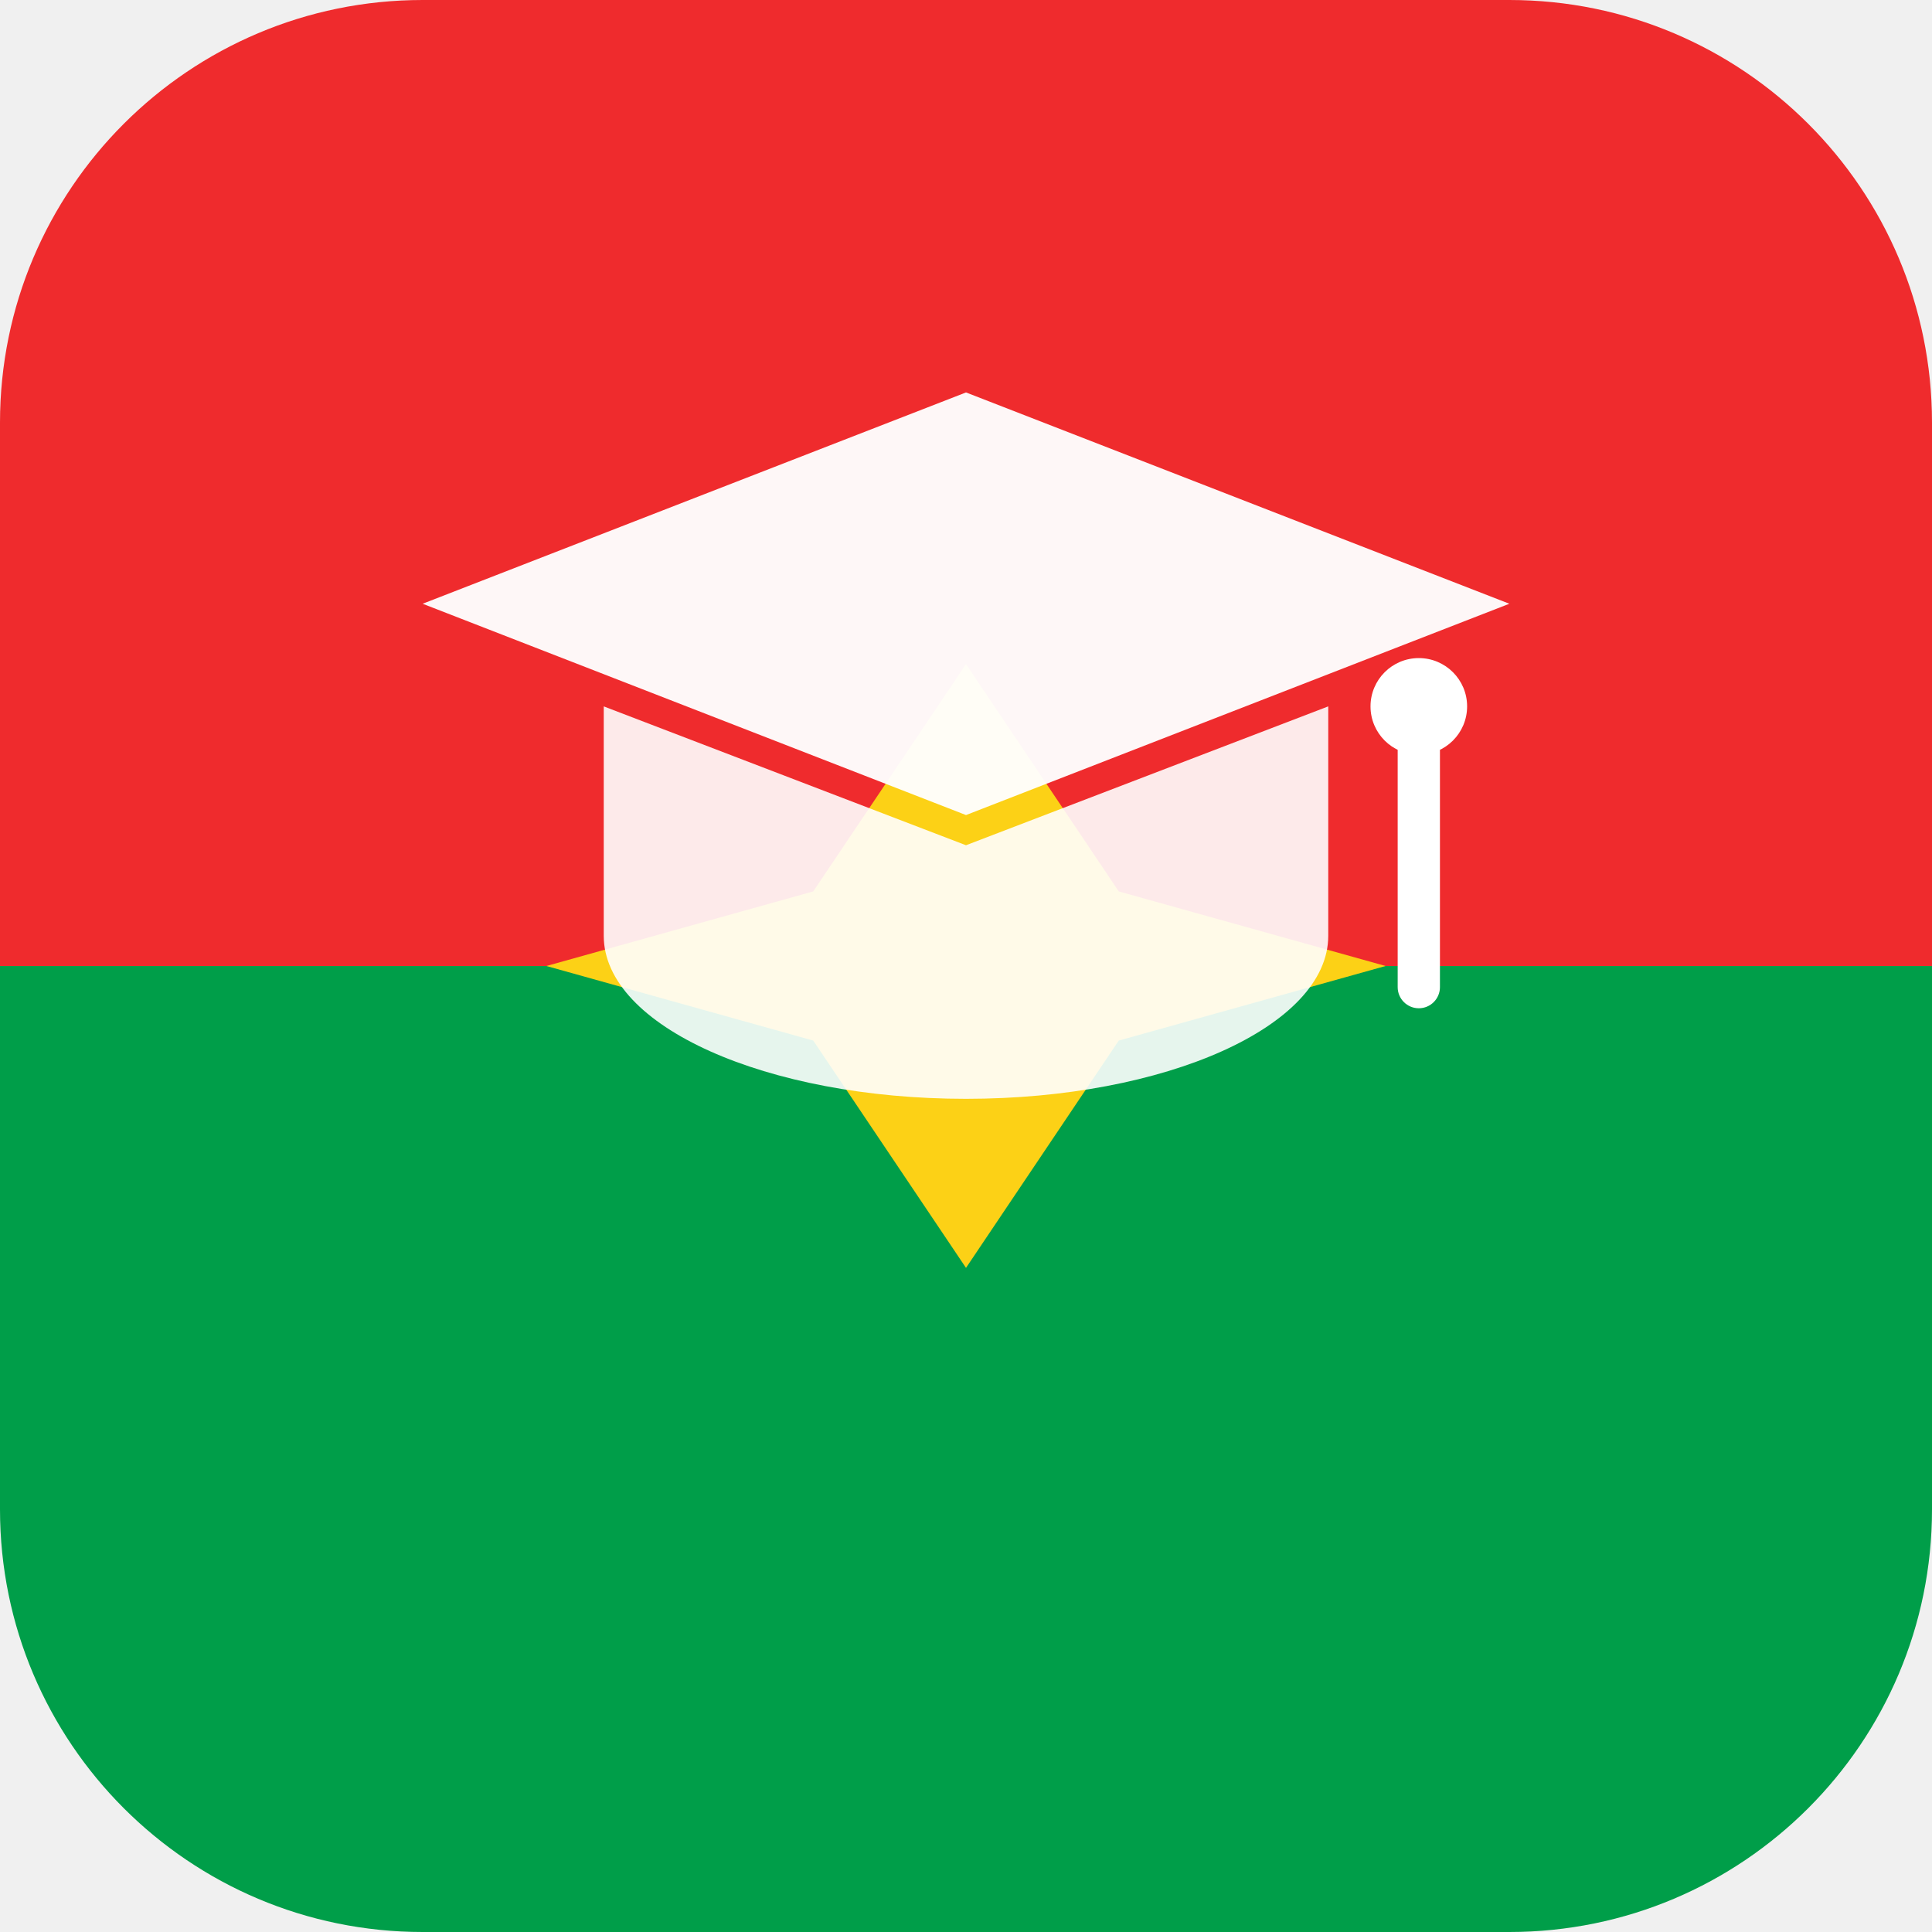
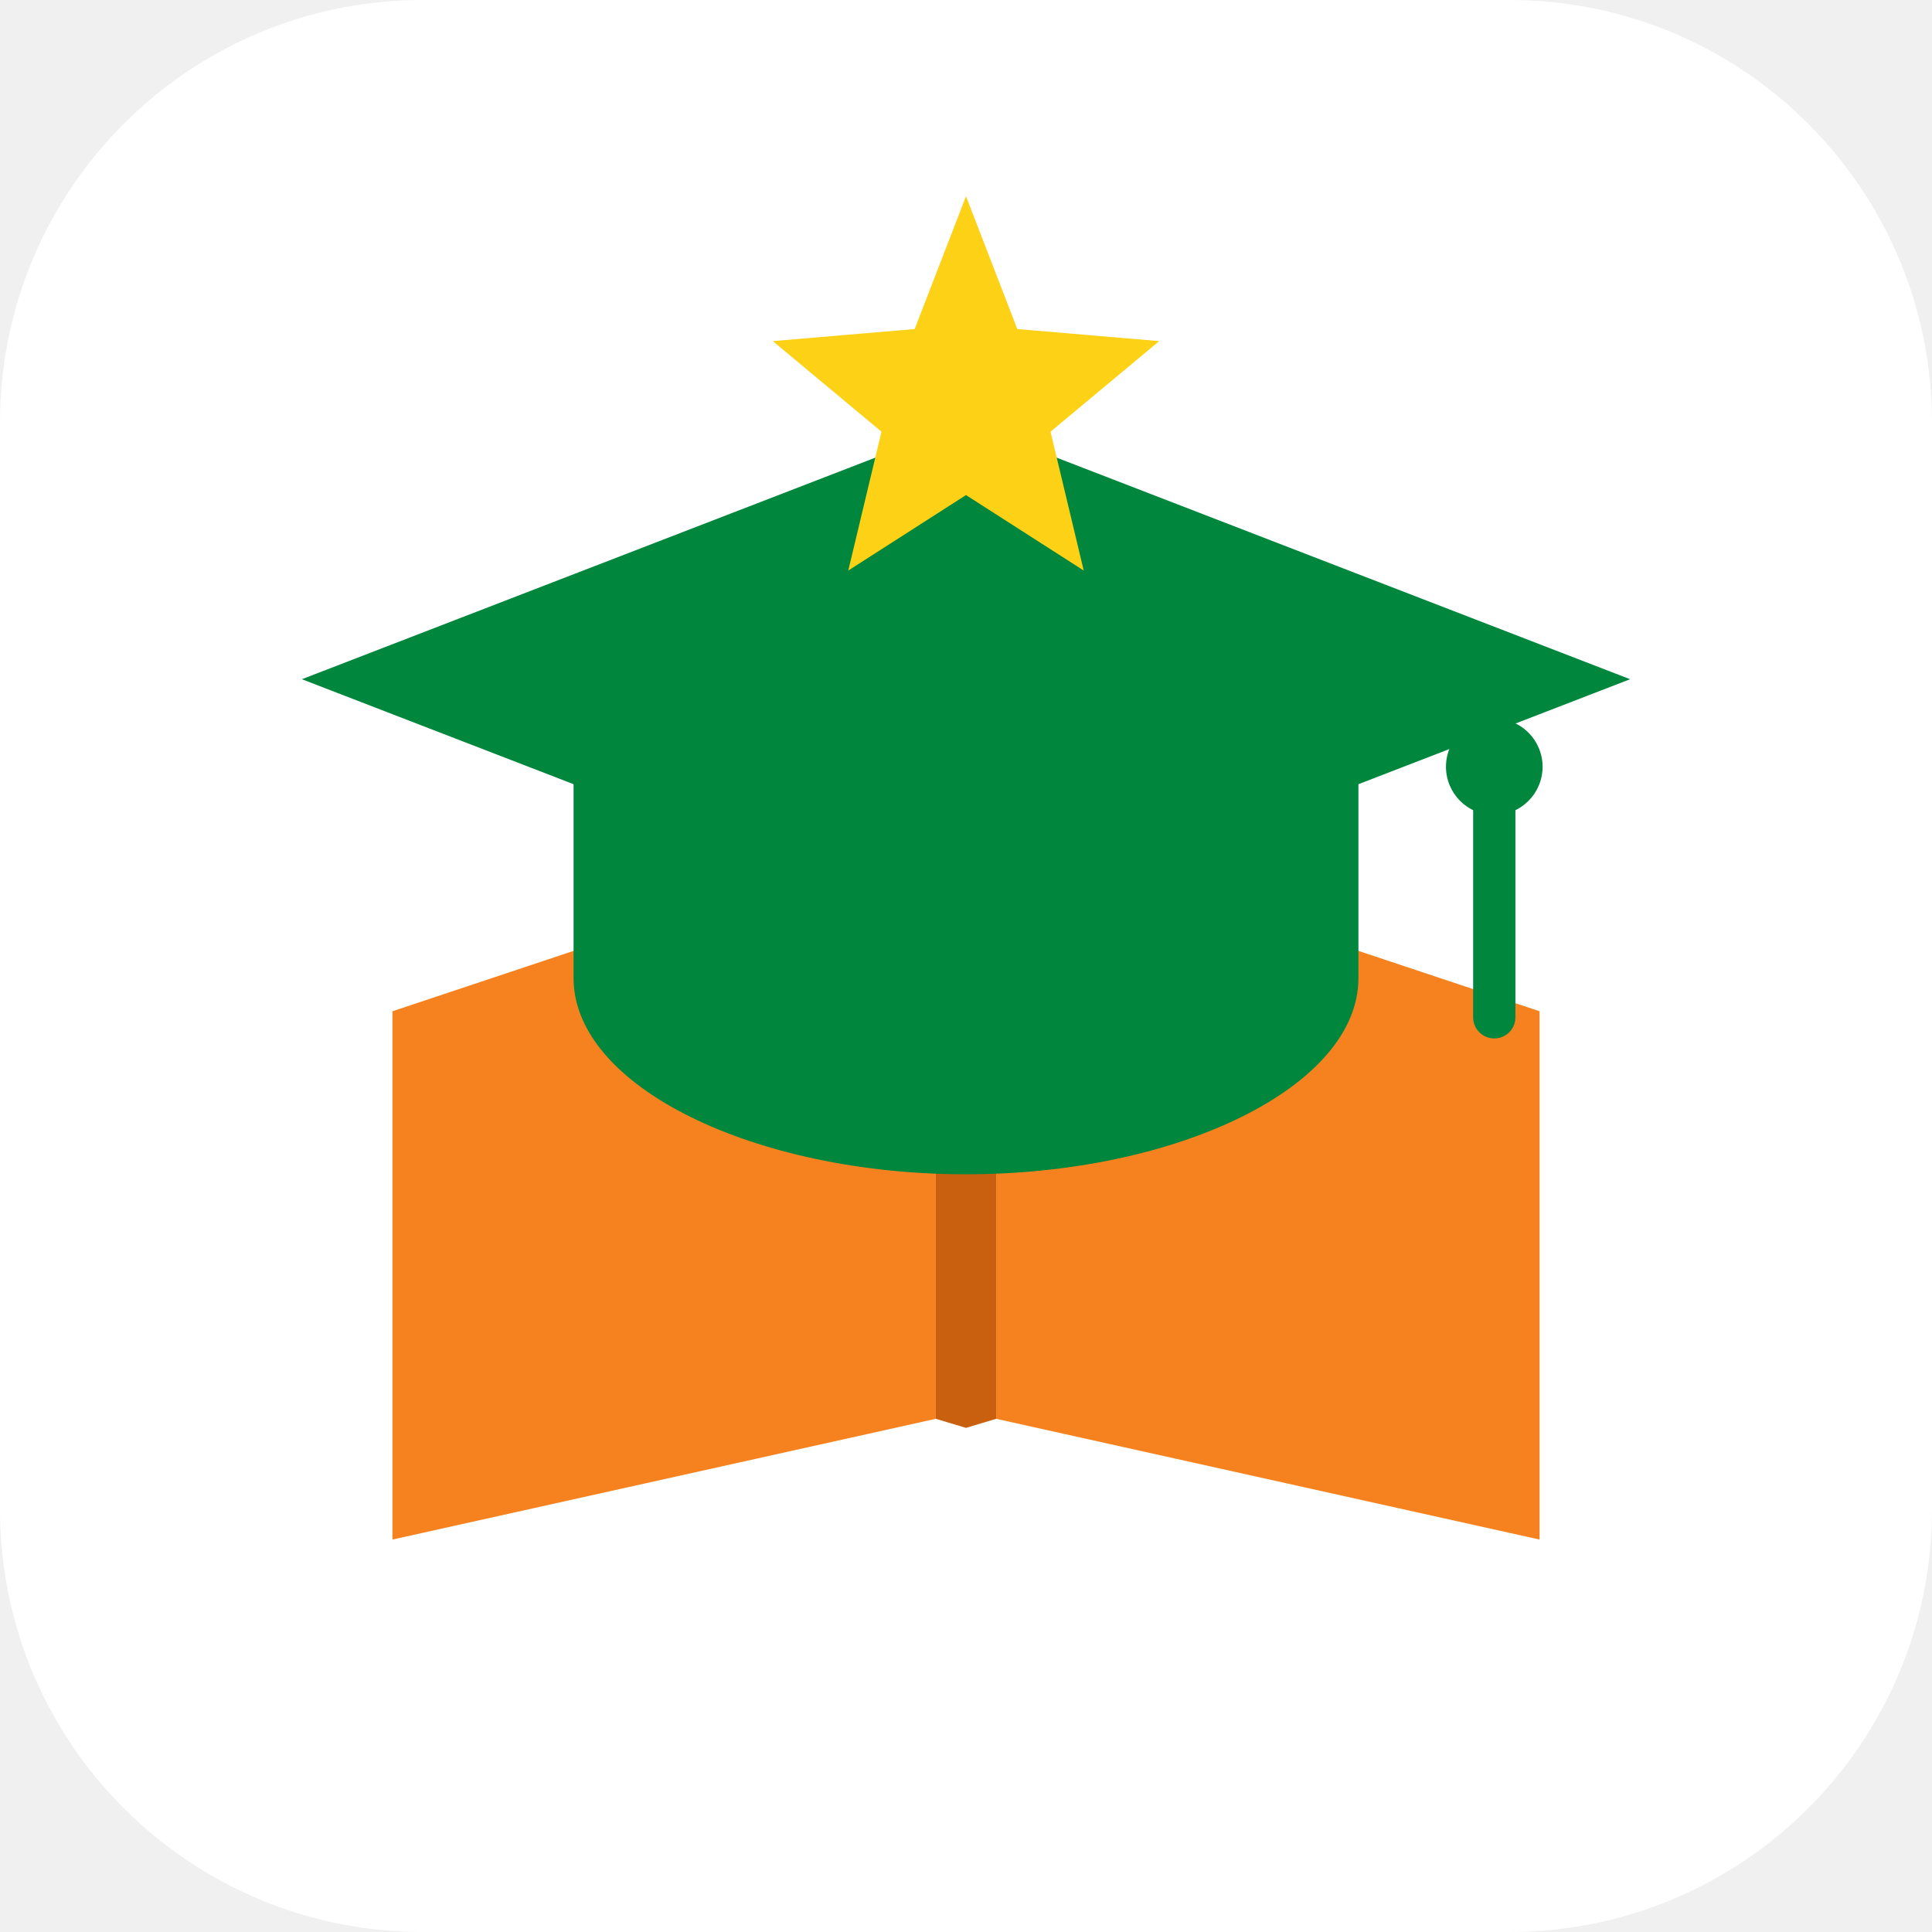
<svg xmlns="http://www.w3.org/2000/svg" viewBox="0 0 64 64" width="64" height="64" role="img" aria-label="Burkina Education">
  <defs>
    <clipPath id="be-round">
      <rect x="0" y="0" width="64" height="64" rx="14" ry="14" />
    </clipPath>
  </defs>
  <g clip-path="url(#be-round)">
-     <rect x="0" y="0" width="64" height="32" fill="#EF2B2D" />
-     <rect x="0" y="32" width="64" height="32" fill="#009E49" />
+     <rect x="0" y="0" width="64" height="64" fill="#ffffff" />
  </g>
-   <polygon points="32,22 37.06,29.53 45.9,32 37.06,34.47 32,42 26.94,34.47 18.1,32 26.94,29.53" fill="#FCD116" />
-   <g fill="#ffffff">
-     <path d="M14 20 L32 13 L50 20 L32 27 Z" opacity="0.96" />
-     <path d="M20 23.4 V31 c0 3 5.4 5.4 12 5.4 s12 -2.4 12 -5.4 v-7.6 l-12 4.6 Z" opacity="0.9" />
-     <circle cx="47" cy="23.4" r="1.6" />
-     <rect x="46.3" y="23.4" width="1.4" height="10" rx="0.7" />
+   <g fill="#F5821F">
+     <path d="M13 33.5 L31 27.5 V47 L13 51 Z" />
+     <path d="M51 33.5 L33 27.5 V47 L51 51 Z" />
  </g>
+   <path d="M31 27.5 V47 L32 47.3 L33 47 V27.5 L32 27.2 Z" fill="#c9600f" />
+   <g fill="#00863d">
+     <path d="M32 14 L54 22.5 L32 31 L10 22.5 Z" />
+     <path d="M19 25.4 V32.4 c0 3.6 6 6.5 13 6.5 s13 -2.9 13 -6.5 v-7 l-13 5 Z" />
+   </g>
+   <circle cx="49.5" cy="25.4" r="1.6" fill="#00863d" />
+   <rect x="48.8" y="25.4" width="1.4" height="9" rx="0.7" fill="#00863d" />
+   <polygon points="32,6.5 33.7,10.9 38.4,11.3 34.8,14.3 35.9,18.9 32,16.4 28.1,18.9 29.2,14.3 25.6,11.3 30.3,10.9" fill="#FCD116" />
</svg>
